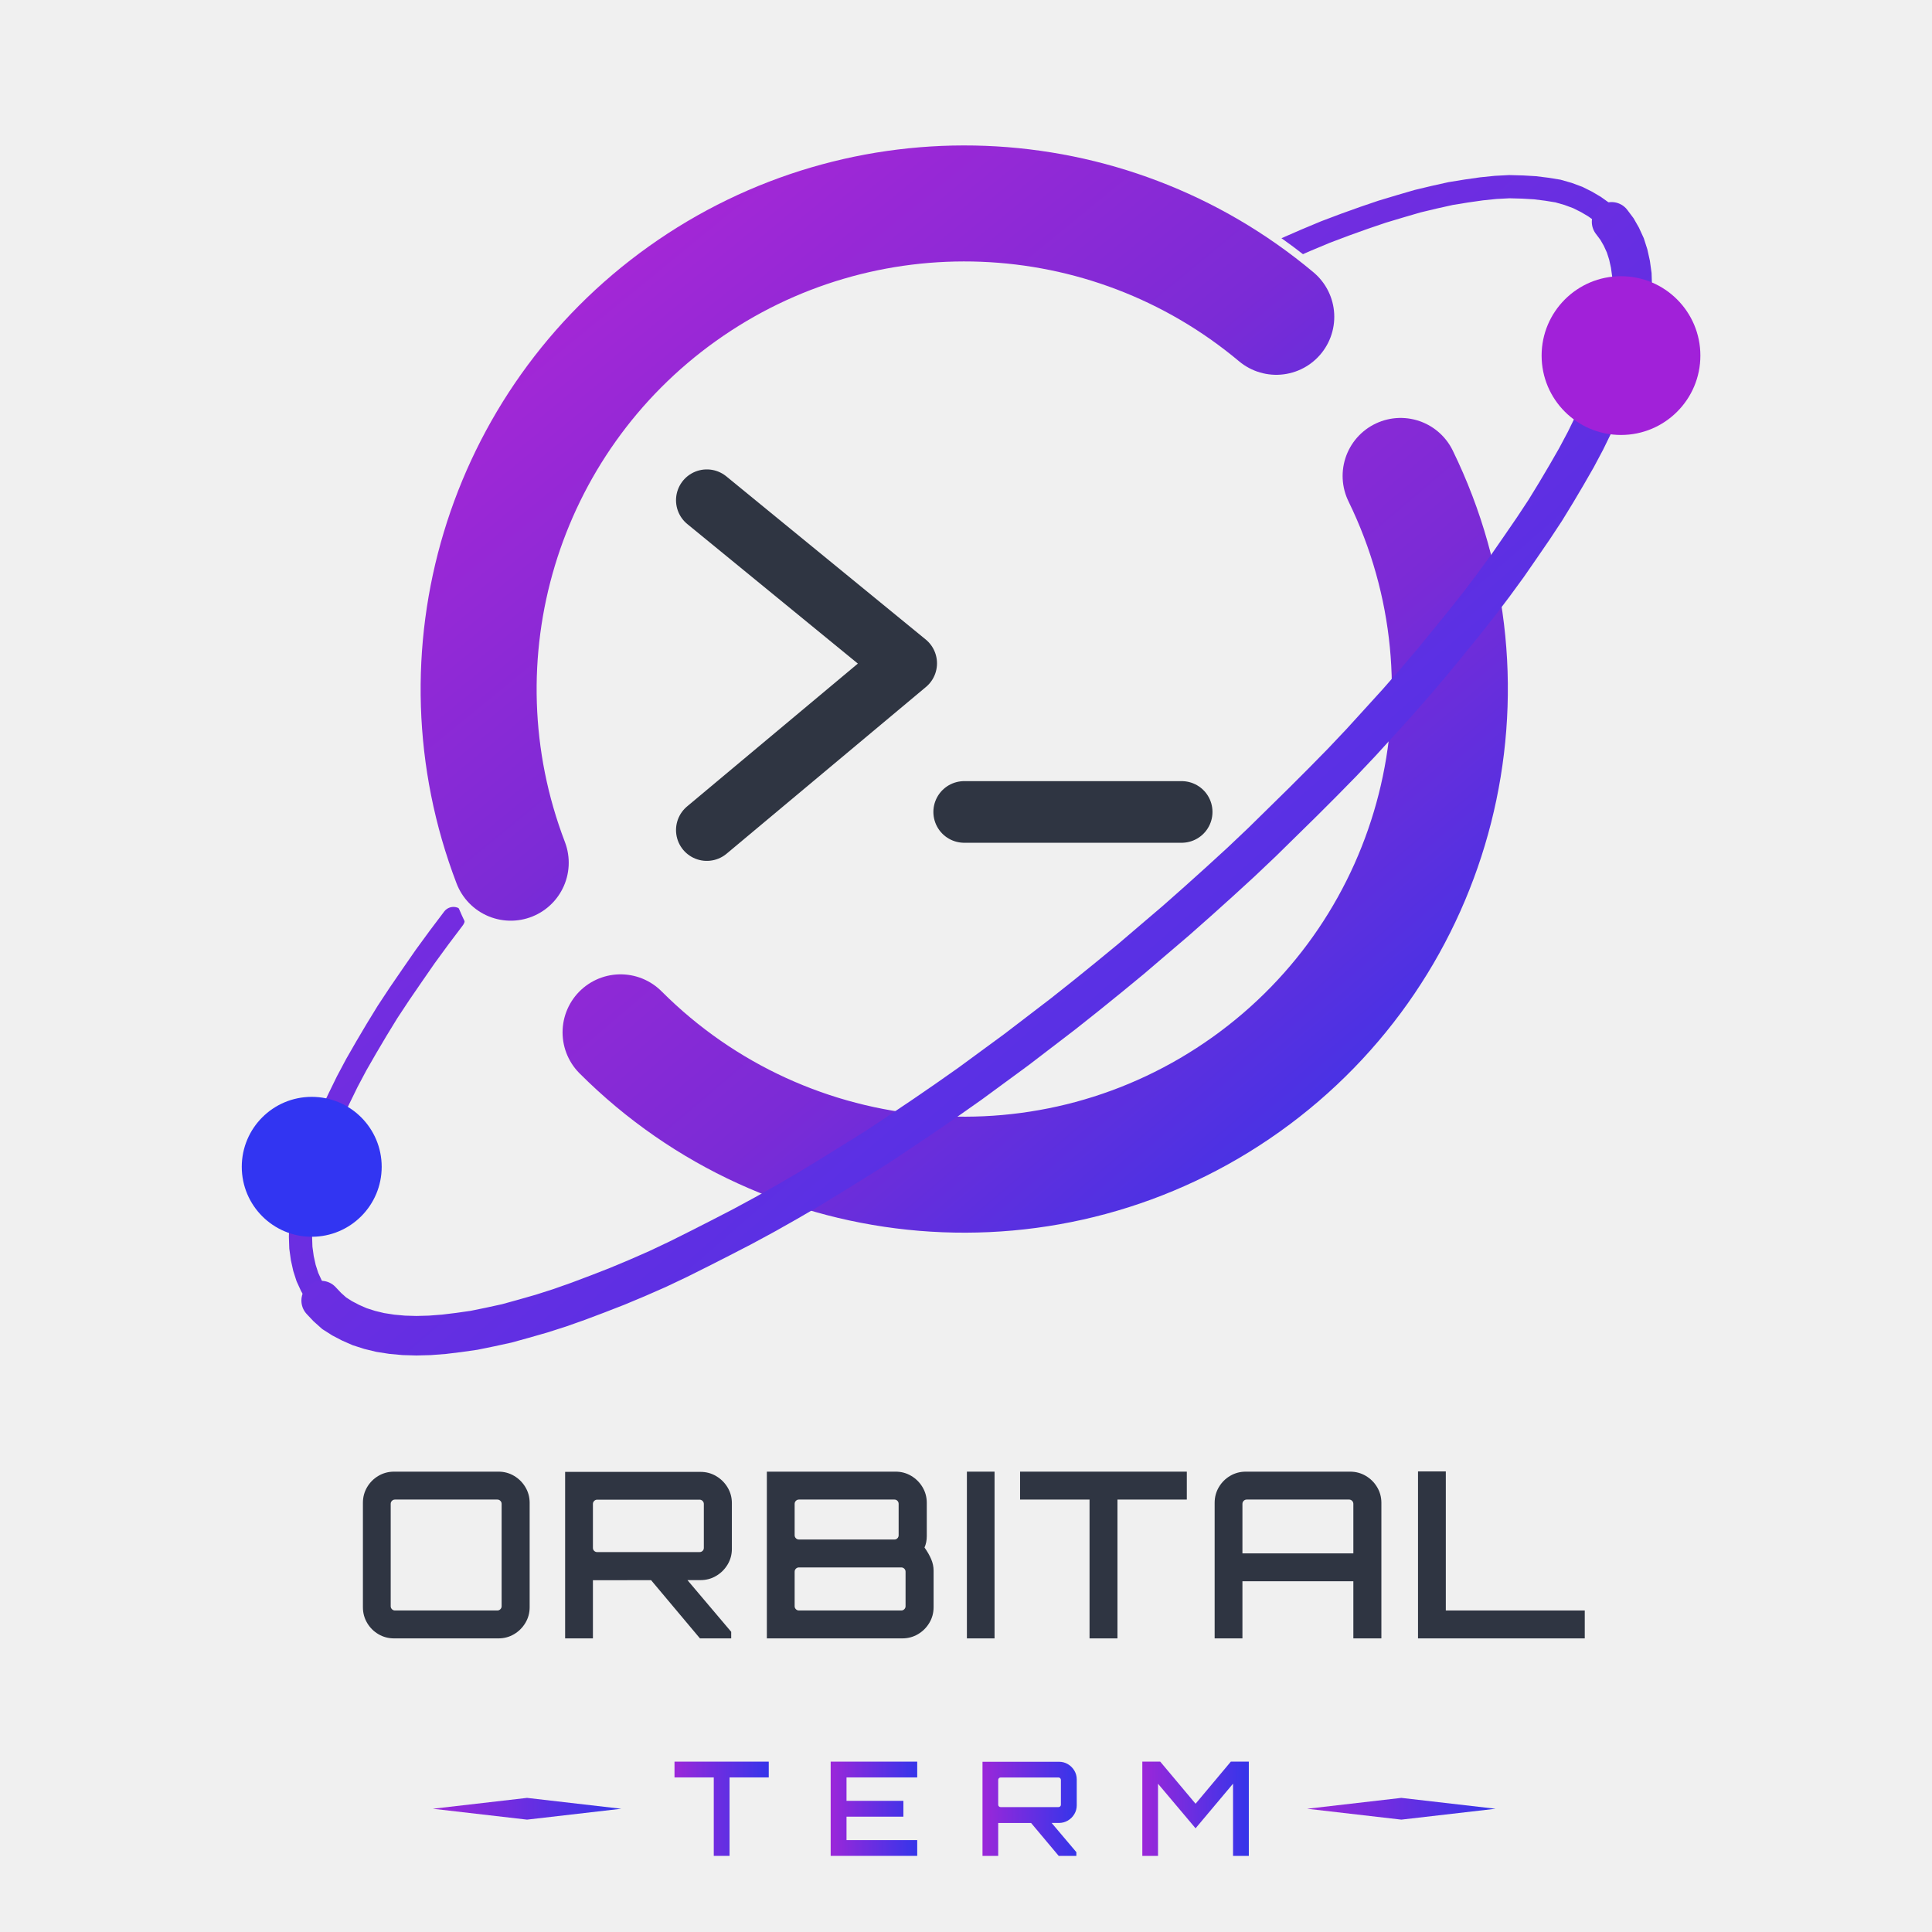
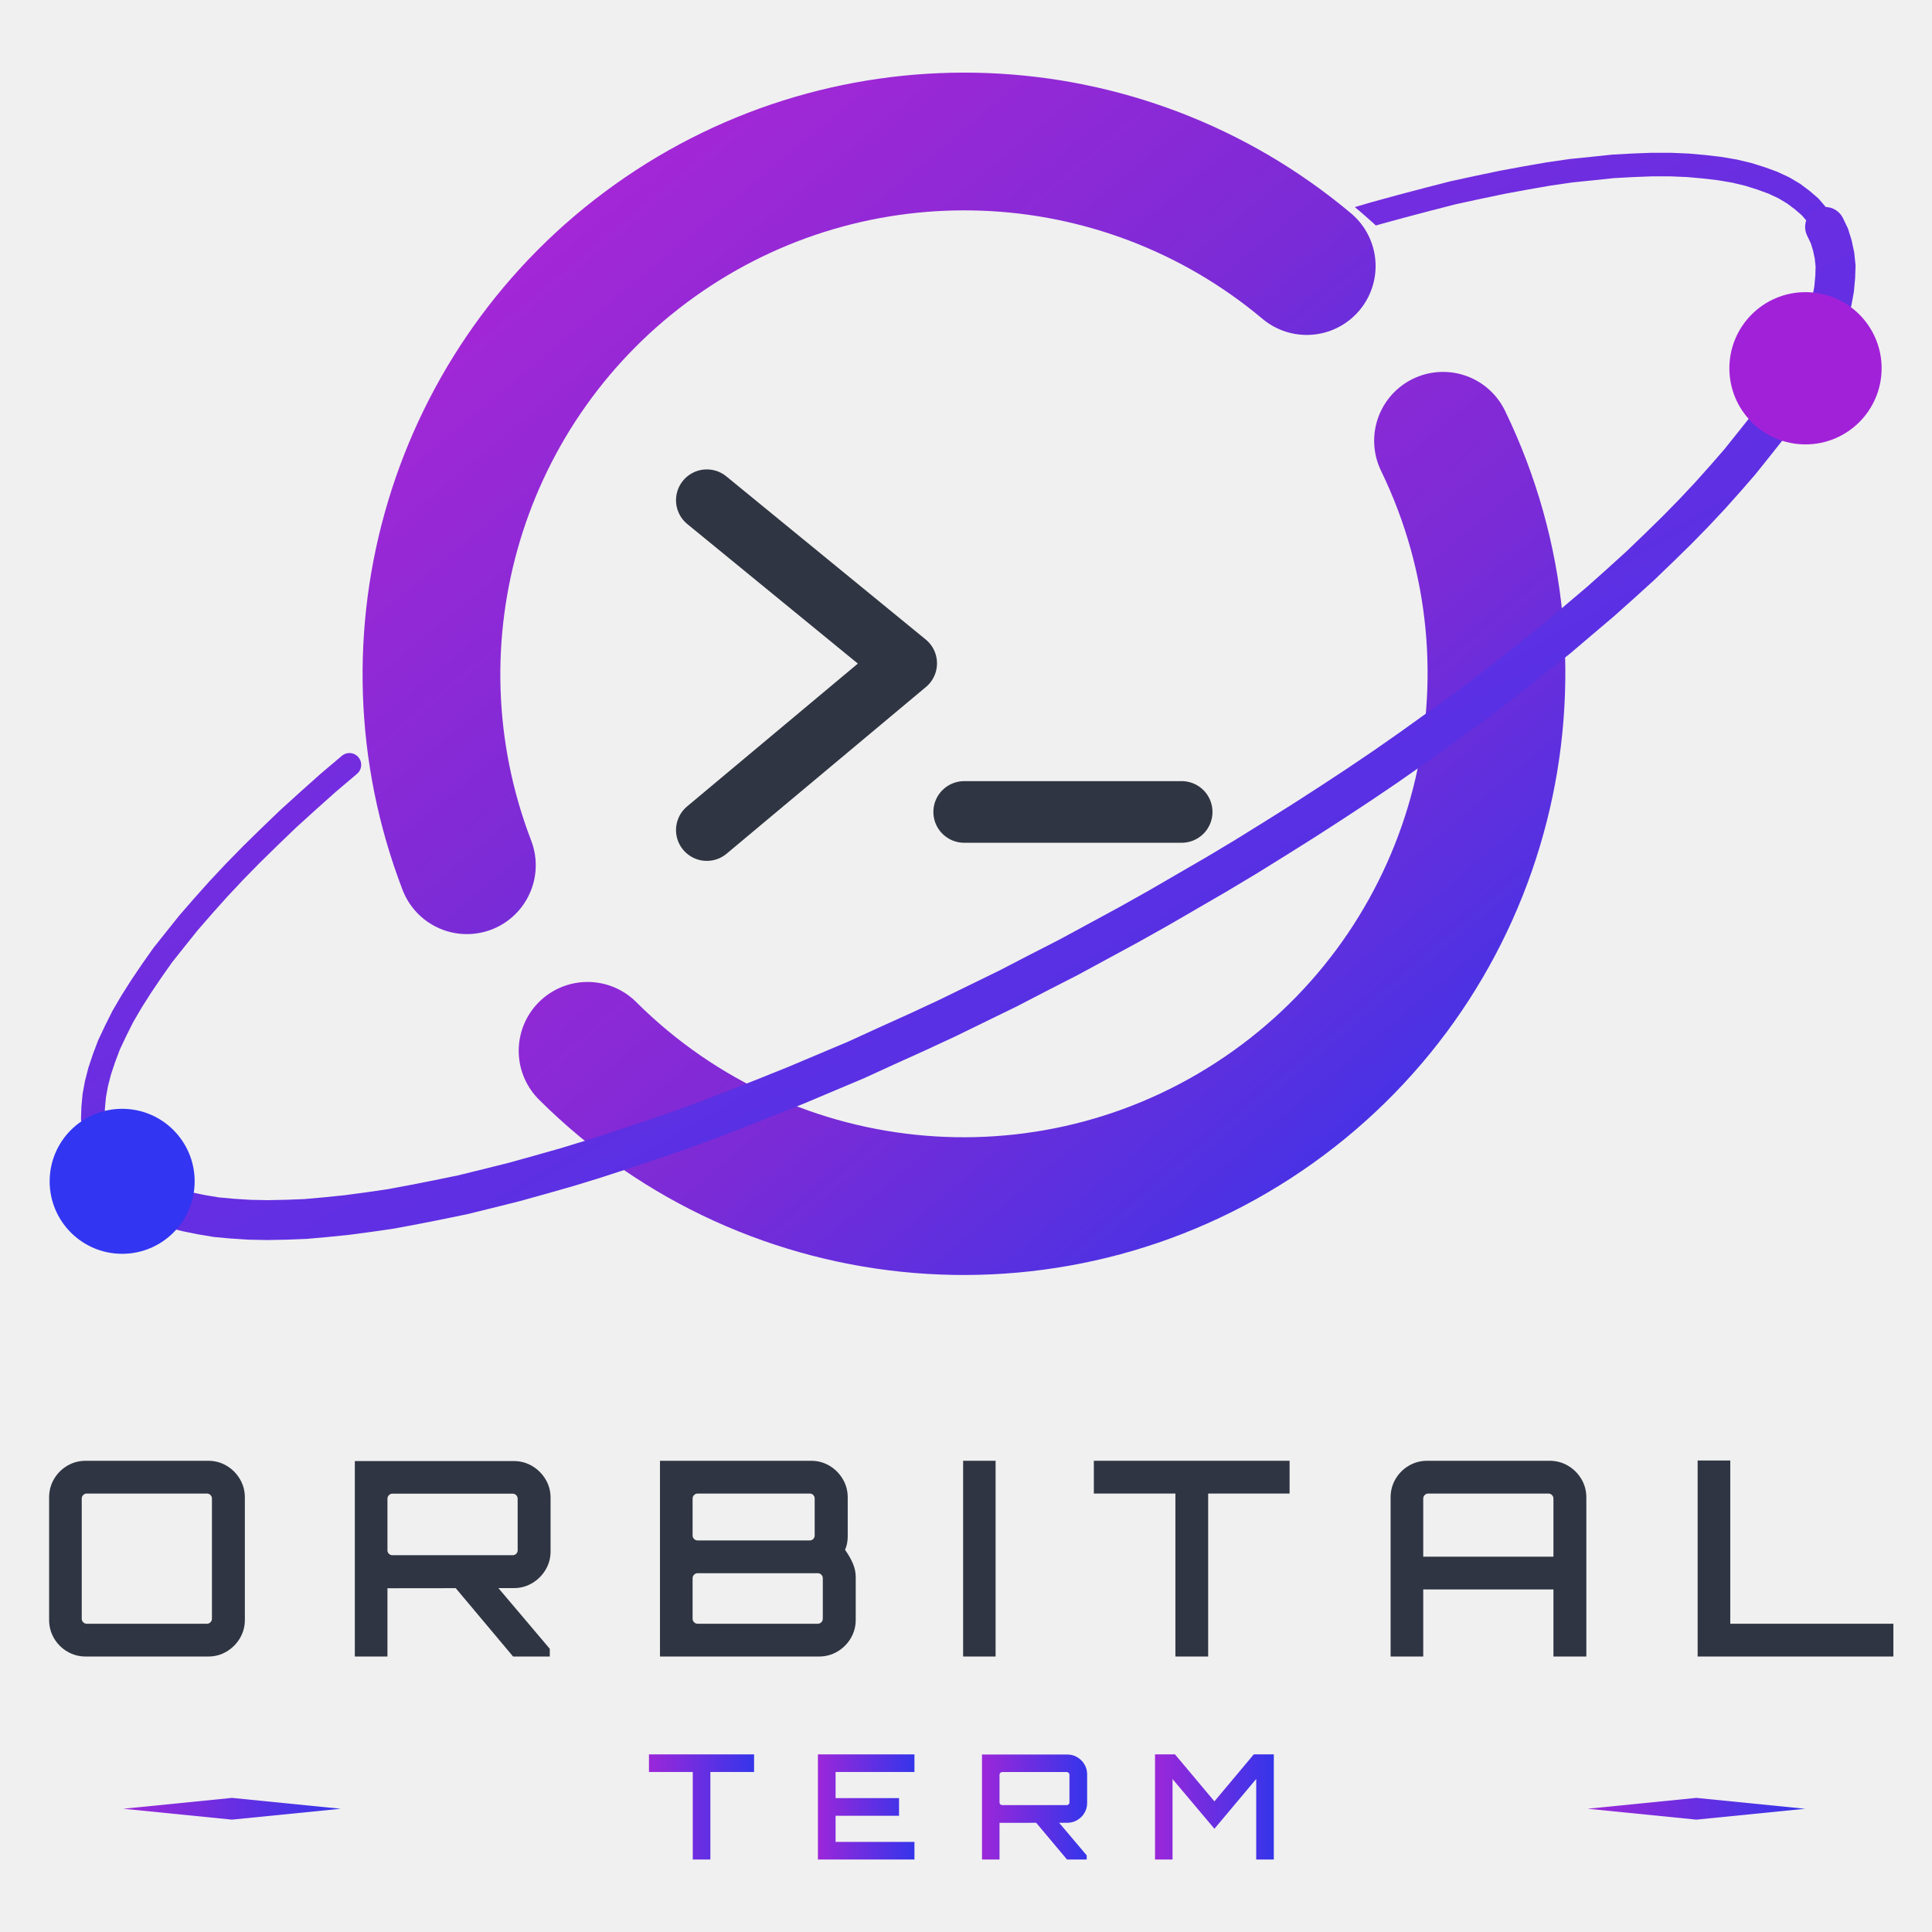
<svg xmlns="http://www.w3.org/2000/svg" viewBox="0 0 533 533" width="533" height="533">
  <defs>
    <linearGradient id="otRing" x1="0" y1="0" x2="1" y2="1">
      <stop offset="0" stop-color="#b026d6" />
      <stop offset="0.55" stop-color="#7b2bd6" />
      <stop offset="1" stop-color="#3535ea" />
    </linearGradient>
    <linearGradient id="otOrbit" x1="0" y1="0" x2="1" y2="1">
      <stop offset="0" stop-color="#9b27d9" />
      <stop offset="1" stop-color="#3535ea" />
    </linearGradient>
    <linearGradient id="otTerm" x1="0" y1="0" x2="1" y2="0">
      <stop offset="0" stop-color="#9b27d9" />
      <stop offset="1" stop-color="#3535ea" />
    </linearGradient>
    <mask id="pm">
      <rect width="533" height="533" fill="white" />
-       <circle cx="266" cy="190" r="152.0" fill="black" />
+       <circle cx="266" cy="186" r="168.0" fill="black" />
    </mask>
  </defs>
  <g mask="url(#pm)">
-     <path d="M88.6 358.8 L87.1 356.8 L85.9 354.7 L84.8 352.3 L84.0 349.8 L83.4 347.1 L83.0 344.2 L82.9 341.2 L83.0 338.0 L83.3 334.7 L83.8 331.2 L84.5 327.6 L85.5 323.8 L86.7 319.9 L88.1 315.8 L89.7 311.6 L91.5 307.3 L93.6 302.9 L95.8 298.4 L98.3 293.7 L101.0 289.0 L103.9 284.1 L106.9 279.2 L110.2 274.2 L113.7 269.1 L117.3 263.9 L121.1 258.7 L125.1 253.4 M331.4 80.0 L337.3 76.9 L343.2 74.0 L349.0 71.3 L354.7 68.7 L360.2 66.3 L365.7 64.0 L371.0 62.0 L376.3 60.1 L381.3 58.4 L386.3 56.9 L391.1 55.5 L395.7 54.4 L400.2 53.4 L404.5 52.7 L408.7 52.1 L412.6 51.7 L416.4 51.5 L420.1 51.6 L423.5 51.8 L426.7 52.2 L429.8 52.7 L432.6 53.5 L435.3 54.5 L437.7 55.7 L439.9 57.0 L442.0 58.5 L443.8 60.3" fill="none" stroke="url(#otOrbit)" stroke-width="6.4" stroke-linecap="round" />
+     <path d="M28.5 319.4 L27.3 316.9 L26.5 314.3 L25.9 311.5 L25.6 308.6 L25.7 305.6 L26.0 302.3 L26.6 299.0 L27.5 295.5 L28.7 291.9 L30.1 288.2 L31.9 284.4 L33.9 280.4 L36.3 276.3 L38.9 272.2 L41.8 267.9 L44.9 263.5 L48.4 259.1 L52.0 254.6 L56.0 250.0 L60.2 245.3 L64.7 240.5 L69.4 235.7 L74.3 230.9 L79.5 225.9 L84.9 221.0 L90.5 216.0 L96.4 211.0 M371.8 61.1 L379.3 58.9 L386.6 56.9 L393.8 55.0 L400.8 53.2 L407.7 51.7 L414.4 50.3 L420.9 49.1 L427.2 48.0 L433.4 47.1 L439.3 46.5 L445.0 45.9 L450.5 45.6 L455.7 45.4 L460.8 45.4 L465.6 45.6 L470.1 46.0 L474.4 46.5 L478.5 47.2 L482.3 48.1 L485.8 49.2 L489.1 50.4 L492.1 51.8 L494.8 53.4 L497.2 55.2 L499.4 57.1 L501.2 59.2 L502.8 61.4" fill="none" stroke="url(#otOrbit)" stroke-width="6.5" stroke-linecap="round" />
  </g>
-   <path d="M386.4 131.3 A134 134 0 0 1 171.2 284.8" fill="none" stroke="url(#otRing)" stroke-width="32" stroke-linecap="round" />
-   <path d="M140.9 238.0 A134 134 0 0 1 352.1 87.4" fill="none" stroke="url(#otRing)" stroke-width="32" stroke-linecap="round" />
+   <path d="M398.1 121.6 A147 147 0 0 1 162.1 289.9" fill="none" stroke="url(#otRing)" stroke-width="38" stroke-linecap="round" />
+   <path d="M128.8 238.7 A147 147 0 0 1 360.5 73.4" fill="none" stroke="url(#otRing)" stroke-width="38" stroke-linecap="round" />
  <g fill="none" stroke="#2f3542" stroke-width="17.0" stroke-linecap="round" stroke-linejoin="round">
    <path d="M195 138 L250 183 L195 229" />
    <path d="M266 224 L326 224" />
  </g>
-   <path d="M444.6 61.2 L446.1 63.2 L447.3 65.3 L448.4 67.7 L449.2 70.2 L449.8 72.9 L450.2 75.8 L450.3 78.8 L450.2 82.0 L449.9 85.3 L449.4 88.8 L448.7 92.4 L447.7 96.2 L446.5 100.1 L445.1 104.2 L443.5 108.4 L441.7 112.7 L439.6 117.1 L437.4 121.6 L434.9 126.3 L432.2 131.0 L429.3 135.9 L426.3 140.8 L423.0 145.8 L419.5 150.9 L415.9 156.1 L412.1 161.3 L408.1 166.6 L403.9 171.9 L399.5 177.3 L395.0 182.8 L390.4 188.2 L385.6 193.7 L380.6 199.2 L375.5 204.8 L370.3 210.3 L364.9 215.8 L359.4 221.3 L353.8 226.8 L348.2 232.3 L342.4 237.8 L336.5 243.2 L330.5 248.6 L324.4 254.0 L318.3 259.2 L312.1 264.5 L305.9 269.6 L299.6 274.7 L293.3 279.7 L286.9 284.6 L280.5 289.5 L274.1 294.2 L267.7 298.9 L261.3 303.4 L254.9 307.8 L248.5 312.1 L242.2 316.3 L235.8 320.3 L229.5 324.2 L223.3 328.0 L217.1 331.6 L210.9 335.1 L204.8 338.4 L198.8 341.5 L192.9 344.5 L187.1 347.4 L181.4 350.1 L175.7 352.6 L170.2 354.9 L164.8 357.0 L159.5 359.0 L154.4 360.8 L149.4 362.4 L144.5 363.8 L139.8 365.1 L135.2 366.1 L130.8 367.0 L126.6 367.6 L122.5 368.1 L118.6 368.4 L114.9 368.5 L111.4 368.4 L108.1 368.1 L104.9 367.6 L102.0 366.9 L99.2 366.0 L96.7 364.9 L94.4 363.7 L92.2 362.3 L90.3 360.6 L88.6 358.8" fill="none" stroke="url(#otOrbit)" stroke-width="10.9" stroke-linecap="round" />
-   <circle cx="447.2" cy="98.1" r="21.9" fill="#A121D9" />
-   <circle cx="86.0" cy="321.9" r="19.3" fill="#3235F2" />
+   <path d="M503.5 62.6 L504.7 65.1 L505.5 67.7 L506.1 70.5 L506.4 73.4 L506.3 76.4 L506.0 79.7 L505.4 83.0 L504.5 86.5 L503.3 90.1 L501.9 93.8 L500.1 97.6 L498.1 101.6 L495.7 105.7 L493.1 109.8 L490.2 114.1 L487.1 118.5 L483.6 122.9 L480.0 127.4 L476.0 132.0 L471.8 136.7 L467.3 141.5 L462.6 146.3 L457.7 151.1 L452.5 156.1 L447.1 161.0 L441.5 166.0 L435.6 171.0 L429.6 176.1 L423.3 181.1 L416.9 186.2 L410.3 191.3 L403.5 196.4 L396.5 201.4 L389.4 206.5 L382.1 211.6 L374.7 216.6 L367.1 221.6 L359.5 226.5 L351.7 231.4 L343.8 236.3 L335.8 241.1 L327.7 245.8 L319.6 250.5 L311.4 255.1 L303.1 259.6 L294.8 264.1 L286.4 268.4 L278.1 272.7 L269.7 276.8 L261.3 280.9 L252.9 284.8 L244.5 288.6 L236.2 292.4 L227.9 295.9 L219.6 299.4 L211.4 302.7 L203.3 305.9 L195.2 309.0 L187.3 311.9 L179.4 314.6 L171.6 317.2 L163.9 319.7 L156.4 322.0 L149.0 324.1 L141.8 326.1 L134.6 327.9 L127.7 329.6 L120.9 331.0 L114.3 332.3 L107.9 333.5 L101.7 334.4 L95.7 335.2 L89.8 335.8 L84.2 336.3 L78.9 336.5 L73.7 336.6 L68.8 336.5 L64.1 336.2 L59.7 335.8 L55.5 335.1 L51.6 334.3 L47.9 333.4 L44.5 332.2 L41.4 330.9 L38.5 329.4 L36.0 327.7 L33.7 325.9 L31.7 323.9 L29.9 321.7 L28.5 319.4" fill="none" stroke="url(#otOrbit)" stroke-width="11.0" stroke-linecap="round" />
+   <circle cx="498.1" cy="101.6" r="21" fill="#A121D9" />
+   <circle cx="33.7" cy="325.9" r="20" fill="#3235F2" />
  <g fill="#2f3542">
-     <path transform="translate(96.67,452.00) scale(0.06389,-0.06389)" d="M188.757 0Q151.804 0 121.01 18.108Q90.216 36.216 72.108 67.01Q54 97.804 54 134.757V585.243Q54 622.196 72.108 652.99Q90.216 683.784 121.01 701.892Q151.804 720 188.757 720H639.243Q675.998 720 706.627 701.892Q737.257 683.784 755.628 652.99Q774 622.196 774 585.243V134.757Q774 97.804 755.628 67.01Q737.257 36.216 706.627 18.108Q675.998 0 639.243 0ZM192.446 120.528H634.5Q642.067 120.528 647.506 125.967Q652.945 131.406 652.945 138.973V581.027Q652.945 588.594 647.506 594.033Q642.067 599.472 634.5 599.472H192.446Q184.879 599.472 179.44 594.033Q174.001 588.594 174.001 581.027V138.973Q174.001 131.406 179.44 125.967Q184.879 120.528 192.446 120.528Z" />
-     <path transform="translate(152.33,452.00) scale(0.06389,-0.06389)" d="M638.175 0 416.878 263.662H574.001L773.108 28.406V0ZM56 0V719H640.716Q677.669 719 708.463 700.655Q739.257 682.311 757.628 651.621Q776 620.932 776 584.243V386.419Q776 349.73 757.628 319.04Q739.257 288.351 708.463 270.006Q677.669 251.662 640.716 251.662L176.001 251.135V0ZM194.446 372.663H636.5Q644.067 372.663 649.506 377.865Q654.945 383.068 654.945 390.635V580.554Q654.945 588.121 649.506 593.56Q644.067 598.999 636.5 598.999H194.446Q186.879 598.999 181.44 593.56Q176.001 588.121 176.001 580.554V390.635Q176.001 383.068 181.44 377.865Q186.879 372.663 194.446 372.663Z" />
-     <path transform="translate(207.79,452.00) scale(0.06389,-0.06389)" d="M59 0V720H614.824Q651.579 720 682.208 701.892Q712.838 683.784 731.209 652.99Q749.581 622.196 749.581 585.243V441.73Q749.581 428.257 747.135 415.811Q744.689 403.365 739.743 392.419Q758.054 366.797 768.527 342.27Q779 317.743 779 292.743V134.757Q779 97.804 760.628 67.01Q742.257 36.216 711.463 18.108Q680.669 0 643.716 0H59ZM197.446 120.528H639.5Q647.067 120.528 652.506 125.967Q657.945 131.406 657.945 138.973V288Q657.945 295.567 652.506 301.006Q647.067 306.445 639.5 306.445H197.446Q189.879 306.445 184.44 301.006Q179.001 295.567 179.001 288V138.973Q179.001 131.406 184.44 125.967Q189.879 120.528 197.446 120.528ZM197.446 426.973H610.081Q617.648 426.973 622.851 432.412Q628.053 437.852 628.053 445.419V581.027Q628.053 588.594 622.851 594.033Q617.648 599.472 610.081 599.472H197.446Q189.879 599.472 184.44 594.033Q179.001 588.594 179.001 581.027V445.419Q179.001 437.852 184.44 432.412Q189.879 426.973 197.446 426.973Z" />
-     <path transform="translate(263.71,452.00) scale(0.06389,-0.06389)" d="M47.554 0V720H166.973V0Z" />
-     <path transform="translate(280.14,452.00) scale(0.06389,-0.06389)" d="M319.973 0V599.472H20V720H740V599.472H440.5V0Z" />
-     <path transform="translate(331.39,452.00) scale(0.06389,-0.06389)" d="M58 0V585.243Q58 622.196 76.108 652.99Q94.216 683.784 125.01 701.892Q155.804 720 192.757 720H642.716Q679.669 720 710.463 701.892Q741.257 683.784 759.628 652.99Q778 622.196 778 585.243V0H656.945V246.662H178.001V0H58ZM178.001 367.19H656.945V581.027Q656.945 588.594 651.506 594.033Q646.067 599.472 638.5 599.472H196.446Q188.879 599.472 183.44 594.033Q178.001 588.594 178.001 581.027V367.19Z" />
-     <path transform="translate(387.56,452.00) scale(0.06389,-0.06389)" d="M57 0V721H177.001V120.528H777V0Z" />
+     <path transform="translate(9.50,457.00) scale(0.075,-0.075)" d="M188.757 0Q151.804 0 121.01 18.108Q90.216 36.216 72.108 67.01Q54 97.804 54 134.757V585.243Q54 622.196 72.108 652.99Q90.216 683.784 121.01 701.892Q151.804 720 188.757 720H639.243Q675.998 720 706.627 701.892Q737.257 683.784 755.628 652.99Q774 622.196 774 585.243V134.757Q774 97.804 755.628 67.01Q737.257 36.216 706.627 18.108Q675.998 0 639.243 0ZM192.446 120.528H634.5Q642.067 120.528 647.506 125.967Q652.945 131.406 652.945 138.973V581.027Q652.945 588.594 647.506 594.033Q642.067 599.472 634.5 599.472H192.446Q184.879 599.472 179.44 594.033Q174.001 588.594 174.001 581.027V138.973Q174.001 131.406 179.44 125.967Q184.879 120.528 192.446 120.528Z" />
+     <path transform="translate(93.69,457.00) scale(0.075,-0.075)" d="M638.175 0 416.878 263.662H574.001L773.108 28.406V0ZM56 0V719H640.716Q677.669 719 708.463 700.655Q739.257 682.311 757.628 651.621Q776 620.932 776 584.243V386.419Q776 349.73 757.628 319.04Q739.257 288.351 708.463 270.006Q677.669 251.662 640.716 251.662L176.001 251.135V0ZM194.446 372.663H636.5Q644.067 372.663 649.506 377.865Q654.945 383.068 654.945 390.635V580.554Q654.945 588.121 649.506 593.56Q644.067 598.999 636.5 598.999H194.446Q186.879 598.999 181.44 593.56Q176.001 588.121 176.001 580.554V390.635Q176.001 383.068 181.44 377.865Q186.879 372.663 194.446 372.663Z" />
+     <path transform="translate(177.65,457.00) scale(0.075,-0.075)" d="M59 0V720H614.824Q651.579 720 682.208 701.892Q712.838 683.784 731.209 652.99Q749.581 622.196 749.581 585.243V441.73Q749.581 428.257 747.135 415.811Q744.689 403.365 739.743 392.419Q758.054 366.797 768.527 342.27Q779 317.743 779 292.743V134.757Q779 97.804 760.628 67.01Q742.257 36.216 711.463 18.108Q680.669 0 643.716 0H59ZM197.446 120.528H639.5Q647.067 120.528 652.506 125.967Q657.945 131.406 657.945 138.973V288Q657.945 295.567 652.506 301.006Q647.067 306.445 639.5 306.445H197.446Q189.879 306.445 184.44 301.006Q179.001 295.567 179.001 288V138.973Q179.001 131.406 184.44 125.967Q189.879 120.528 197.446 120.528ZM197.446 426.973H610.081Q617.648 426.973 622.851 432.412Q628.053 437.852 628.053 445.419V581.027Q628.053 588.594 622.851 594.033Q617.648 599.472 610.081 599.472H197.446Q189.879 599.472 184.44 594.033Q179.001 588.594 179.001 581.027V445.419Q179.001 437.852 184.44 432.412Q189.879 426.973 197.446 426.973Z" />
+     <path transform="translate(262.14,457.00) scale(0.075,-0.075)" d="M47.554 0V720H166.973V0Z" />
+     <path transform="translate(300.27,457.00) scale(0.075,-0.075)" d="M319.973 0V599.472H20V720H740V599.472H440.5V0Z" />
+     <path transform="translate(379.29,457.00) scale(0.075,-0.075)" d="M58 0V585.243Q58 622.196 76.108 652.99Q94.216 683.784 125.01 701.892Q155.804 720 192.757 720H642.716Q679.669 720 710.463 701.892Q741.257 683.784 759.628 652.99Q778 622.196 778 585.243V0H656.945V246.662H178.001V0H58ZM178.001 367.19H656.945V581.027Q656.945 588.594 651.506 594.033Q646.067 599.472 638.5 599.472H196.446Q188.879 599.472 183.44 594.033Q178.001 588.594 178.001 581.027V367.19Z" />
+     <path transform="translate(464.07,457.00) scale(0.075,-0.075)" d="M57 0V721H177.001V120.528H777V0Z" />
  </g>
  <g fill="url(#otTerm)">
-     <path transform="translate(185.36,512.00) scale(0.03611,-0.03611)" d="M319.973 0V599.472H20V720H740V599.472H440.5V0Z" />
-     <path transform="translate(227.07,512.00) scale(0.03611,-0.03611)" d="M58 0V720H719.216V599.472H179.055V420.5H613.595V299.5H179.055V120.528H719.216V0Z" />
-     <path transform="translate(269.03,512.00) scale(0.03611,-0.03611)" d="M638.175 0 416.878 263.662H574.001L773.108 28.406V0ZM56 0V719H640.716Q677.669 719 708.463 700.655Q739.257 682.311 757.628 651.621Q776 620.932 776 584.243V386.419Q776 349.73 757.628 319.04Q739.257 288.351 708.463 270.006Q677.669 251.662 640.716 251.662L176.001 251.135V0ZM194.446 372.663H636.5Q644.067 372.663 649.506 377.865Q654.945 383.068 654.945 390.635V580.554Q654.945 588.121 649.506 593.56Q644.067 598.999 636.5 598.999H194.446Q186.879 598.999 181.44 593.56Q176.001 588.121 176.001 580.554V390.635Q176.001 383.068 181.44 377.865Q186.879 372.663 194.446 372.663Z" />
-     <path transform="translate(313.12,512.00) scale(0.03611,-0.03611)" d="M56 0V720H192.825L462.838 398.258L732.324 720H869.676V0H749.148V551.579L462.838 210.648L176.001 551.052V0Z" />
+     <path transform="translate(178.23,513.00) scale(0.04028,-0.04028)" d="M319.973 0V599.472H20V720H740V599.472H440.5V0Z" />
+     <path transform="translate(223.31,513.00) scale(0.04028,-0.04028)" d="M58 0V720H719.216V599.472H179.055V420.5H613.595V299.5H179.055V120.528H719.216V0Z" />
+     <path transform="translate(268.66,513.00) scale(0.04028,-0.04028)" d="M638.175 0 416.878 263.662H574.001L773.108 28.406V0ZM56 0V719H640.716Q677.669 719 708.463 700.655Q739.257 682.311 757.628 651.621Q776 620.932 776 584.243V386.419Q776 349.73 757.628 319.04Q739.257 288.351 708.463 270.006Q677.669 251.662 640.716 251.662L176.001 251.135V0ZM194.446 372.663H636.5Q644.067 372.663 649.506 377.865Q654.945 383.068 654.945 390.635V580.554Q654.945 588.121 649.506 593.56Q644.067 598.999 636.5 598.999H194.446Q186.879 598.999 181.44 593.56Q176.001 588.121 176.001 580.554V390.635Q176.001 383.068 181.44 377.865Q186.879 372.663 194.446 372.663Z" />
+     <path transform="translate(316.39,513.00) scale(0.04028,-0.04028)" d="M56 0V720H192.825L462.838 398.258L732.324 720H869.676V0H749.148V551.579L462.838 210.648L176.001 551.052V0Z" />
  </g>
-   <path d="M119.4 499 L145.4 496 L171.4 499 L145.4 502 Z" fill="url(#otTerm)" />
-   <path d="M360.6 499 L386.6 496 L412.6 499 L386.6 502 Z" fill="url(#otTerm)" />
+   <path d="M34.0 499 L64.0 496 L94.0 499 L64.0 502 Z" fill="url(#otTerm)" />
+   <path d="M438.0 499 L468.0 496 L498.0 499 L468.0 502 Z" fill="url(#otTerm)" />
</svg>
